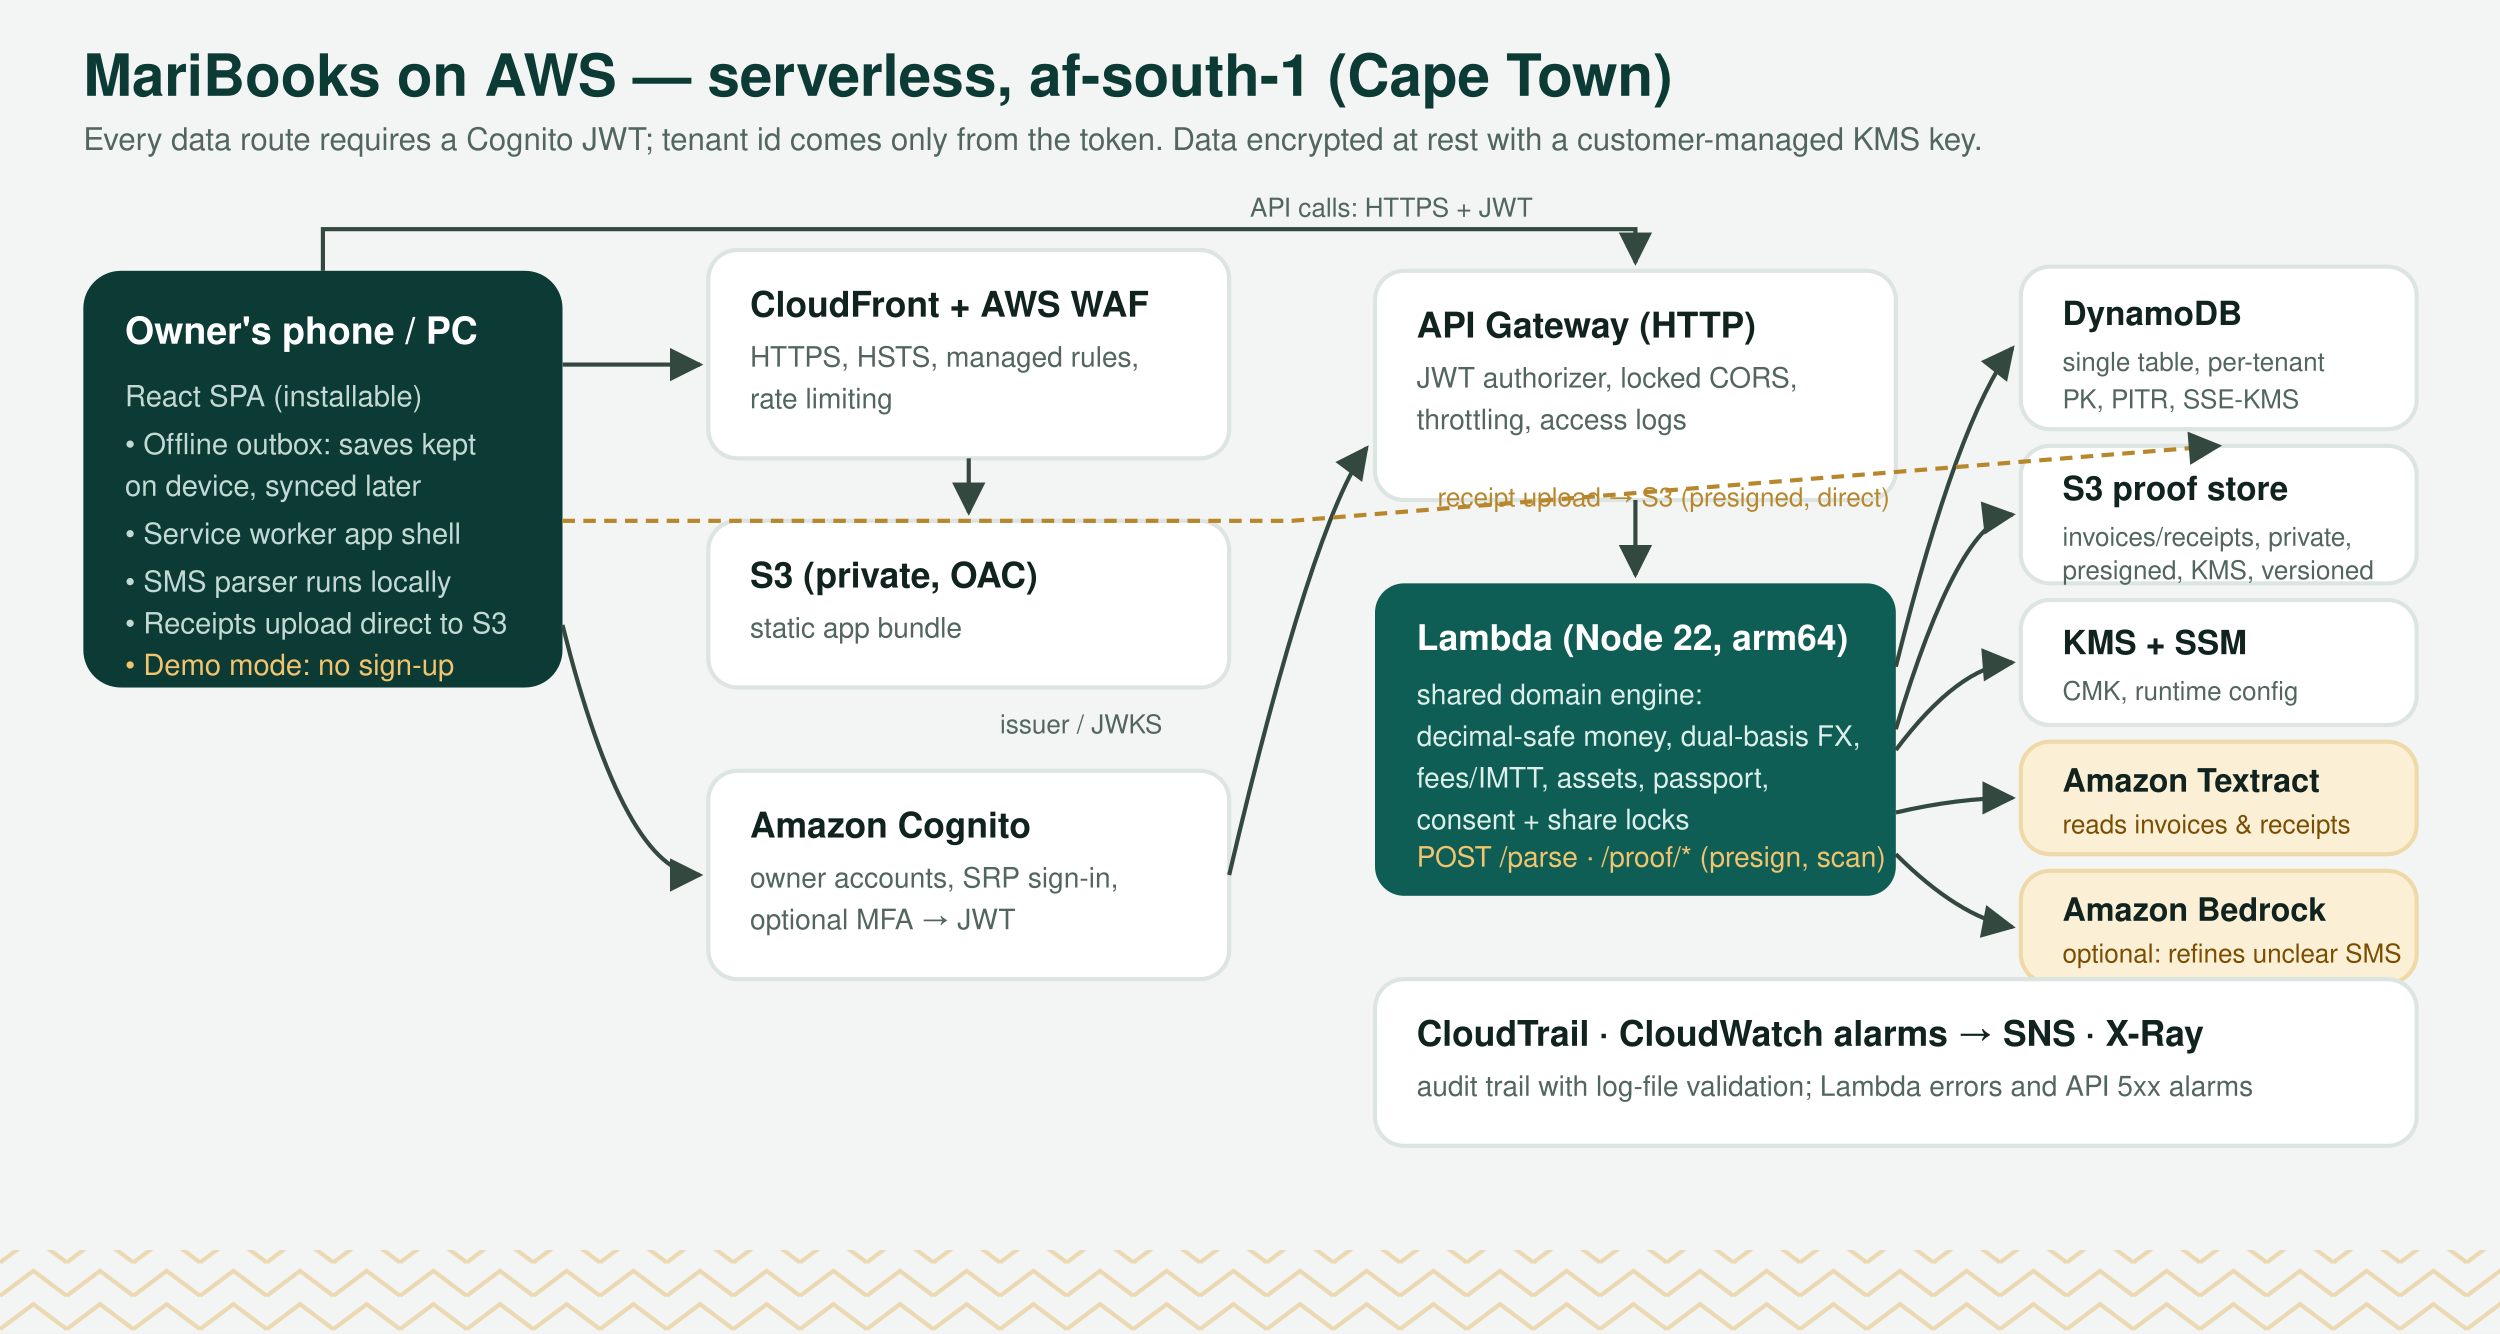
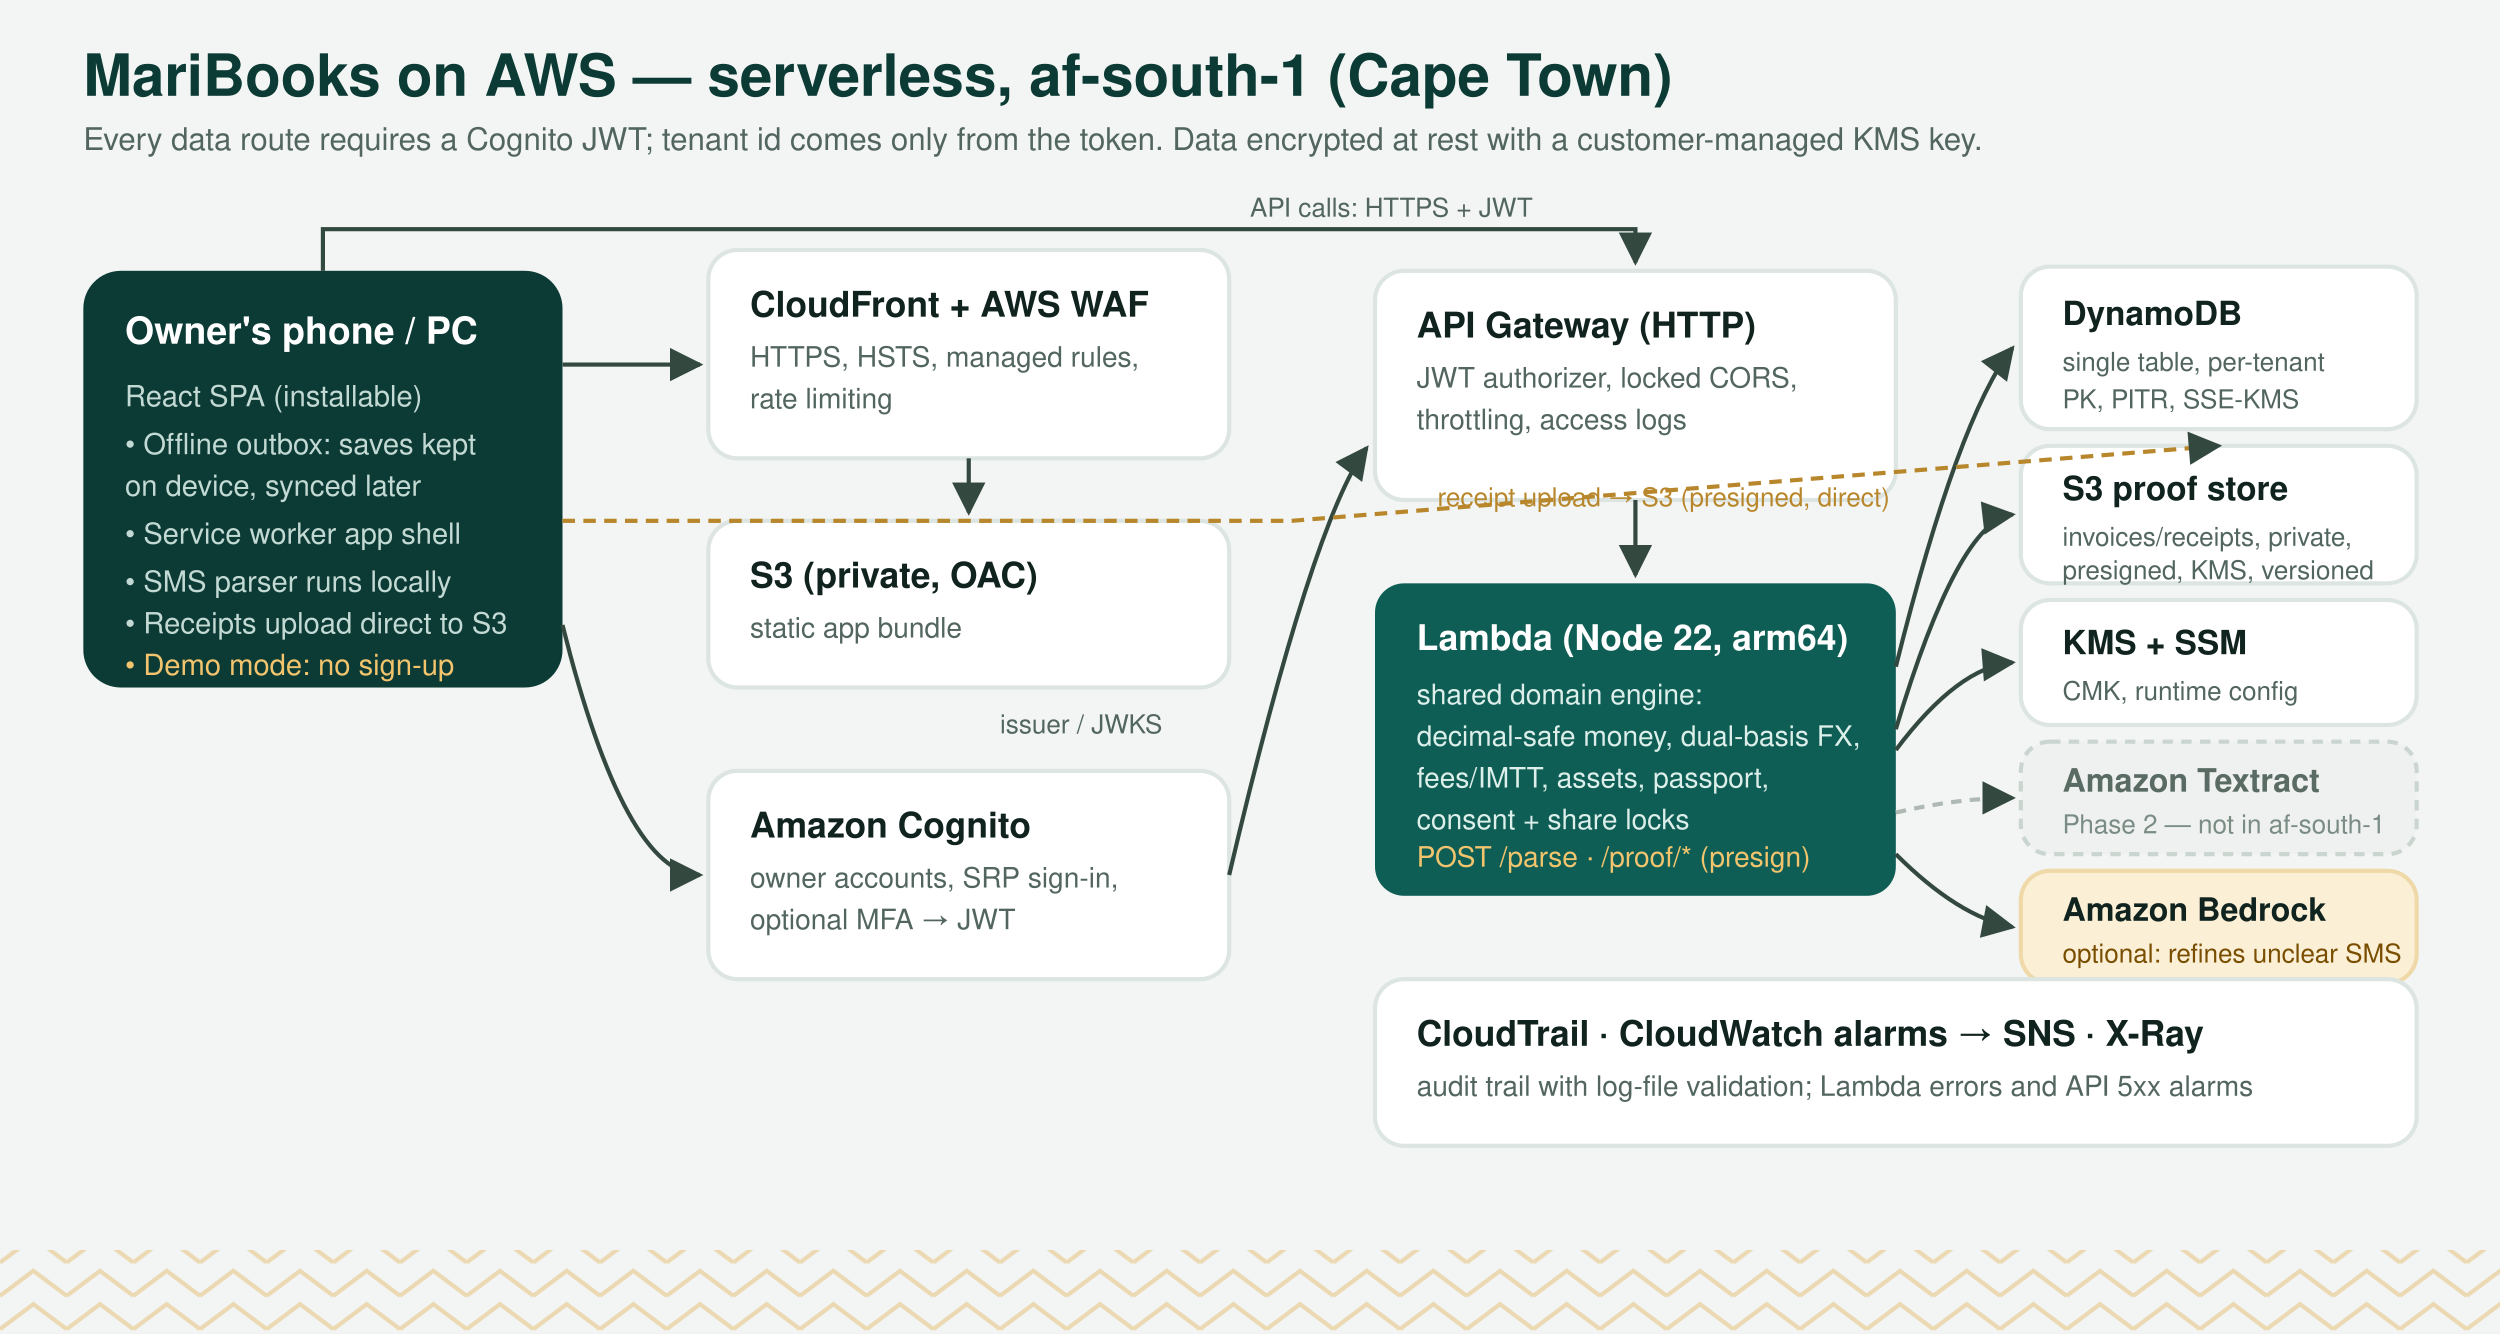
<svg xmlns="http://www.w3.org/2000/svg" width="1200" height="640" viewBox="0 0 1200 640" font-family="Helvetica, Arial, sans-serif">
  <rect width="1200" height="640" fill="#F2F5F3" />
  <defs>
    <marker id="a" viewBox="0 0 10 10" refX="9" refY="5" markerWidth="8" markerHeight="8" orient="auto">
      <path d="M0 0L10 5L0 10z" fill="#33483F" />
    </marker>
    <pattern id="chev" width="32" height="16" patternUnits="userSpaceOnUse">
      <path d="M0 14 L16 2 L32 14" fill="none" stroke="#E0A43A" stroke-opacity="0.35" stroke-width="2" />
    </pattern>
  </defs>
  <rect x="0" y="600" width="1200" height="40" fill="url(#chev)" />
  <text x="40" y="46" font-size="28" font-weight="700" fill="#0C3A35">MariBooks on AWS — serverless, af-south-1 (Cape Town)</text>
  <text x="40" y="72" font-size="15" fill="#52665F">Every data route requires a Cognito JWT; tenant id comes only from the token. Data encrypted at rest with a customer-managed KMS key.</text>
  <rect x="40" y="130" width="230" height="200" rx="18" fill="#0C3A35" />
  <text x="60" y="165" font-size="18" font-weight="700" fill="#fff">Owner's phone / PC</text>
  <text x="60" y="195" font-size="14" fill="#C3D9D3">React SPA (installable)</text>
  <text x="60" y="218" font-size="14" fill="#C3D9D3">• Offline outbox: saves kept</text>
  <text x="60" y="238" font-size="14" fill="#C3D9D3">  on device, synced later</text>
  <text x="60" y="261" font-size="14" fill="#C3D9D3">• Service worker app shell</text>
  <text x="60" y="284" font-size="14" fill="#C3D9D3">• SMS parser runs locally</text>
  <text x="60" y="304" font-size="14" fill="#C3D9D3">• Receipts upload direct to S3</text>
  <text x="60" y="324" font-size="14" fill="#F2C46D">• Demo mode: no sign-up</text>
  <rect x="340" y="120" width="250" height="100" rx="14" fill="#fff" stroke="#DCE5E1" stroke-width="2" />
  <text x="360" y="152" font-size="17" font-weight="700" fill="#10231F">CloudFront + AWS WAF</text>
  <text x="360" y="176" font-size="13.5" fill="#52665F">HTTPS, HSTS, managed rules,</text>
  <text x="360" y="196" font-size="13.5" fill="#52665F">rate limiting</text>
  <rect x="340" y="250" width="250" height="80" rx="14" fill="#fff" stroke="#DCE5E1" stroke-width="2" />
  <text x="360" y="282" font-size="17" font-weight="700" fill="#10231F">S3 (private, OAC)</text>
  <text x="360" y="306" font-size="13.5" fill="#52665F">static app bundle</text>
  <rect x="340" y="370" width="250" height="100" rx="14" fill="#fff" stroke="#DCE5E1" stroke-width="2" />
  <text x="360" y="402" font-size="17" font-weight="700" fill="#10231F">Amazon Cognito</text>
  <text x="360" y="426" font-size="13.5" fill="#52665F">owner accounts, SRP sign-in,</text>
  <text x="360" y="446" font-size="13.5" fill="#52665F">optional MFA → JWT</text>
  <rect x="660" y="130" width="250" height="110" rx="14" fill="#fff" stroke="#DCE5E1" stroke-width="2" />
  <text x="680" y="162" font-size="17" font-weight="700" fill="#10231F">API Gateway (HTTP)</text>
  <text x="680" y="186" font-size="13.5" fill="#52665F">JWT authorizer, locked CORS,</text>
  <text x="680" y="206" font-size="13.5" fill="#52665F">throttling, access logs</text>
  <rect x="660" y="280" width="250" height="150" rx="14" fill="#0F5E55" />
  <text x="680" y="312" font-size="17" font-weight="700" fill="#fff">Lambda (Node 22, arm64)</text>
  <text x="680" y="338" font-size="13.5" fill="#DCEFEA">shared domain engine:</text>
  <text x="680" y="358" font-size="13.5" fill="#DCEFEA">decimal-safe money, dual-basis FX,</text>
  <text x="680" y="378" font-size="13.5" fill="#DCEFEA">fees/IMTT, assets, passport,</text>
  <text x="680" y="398" font-size="13.5" fill="#DCEFEA">consent + share locks</text>
-   <text x="680" y="416" font-size="13.5" fill="#F2C46D">POST /parse · /proof/* (presign, scan)</text>
+   <text x="680" y="416" font-size="13.5" fill="#F2C46D">POST /parse · /proof/* (presign)</text>
  <rect x="970" y="128" width="190" height="78" rx="14" fill="#fff" stroke="#DCE5E1" stroke-width="2" />
  <text x="990" y="156" font-size="16" font-weight="700" fill="#10231F">DynamoDB</text>
  <text x="990" y="178" font-size="12.5" fill="#52665F">single table, per-tenant</text>
  <text x="990" y="196" font-size="12.5" fill="#52665F">PK, PITR, SSE-KMS</text>
  <rect x="970" y="214" width="190" height="66" rx="14" fill="#fff" stroke="#DCE5E1" stroke-width="2" />
  <text x="990" y="240" font-size="16" font-weight="700" fill="#10231F">S3 proof store</text>
  <text x="990" y="262" font-size="12.5" fill="#52665F">invoices/receipts, private,</text>
  <text x="990" y="278" font-size="12.5" fill="#52665F">presigned, KMS, versioned</text>
  <rect x="970" y="288" width="190" height="60" rx="14" fill="#fff" stroke="#DCE5E1" stroke-width="2" />
  <text x="990" y="314" font-size="16" font-weight="700" fill="#10231F">KMS + SSM</text>
  <text x="990" y="336" font-size="12.5" fill="#52665F">CMK, runtime config</text>
-   <rect x="970" y="356" width="190" height="54" rx="14" fill="#FBEFD6" stroke="#F0D9A8" stroke-width="2" />
-   <text x="990" y="380" font-size="15.5" font-weight="700" fill="#10231F">Amazon Textract</text>
-   <text x="990" y="400" font-size="12.5" fill="#7A4E00">reads invoices &amp; receipts</text>
+   <rect x="970" y="356" width="190" height="54" rx="14" fill="#EEF1EF" stroke="#CBD5D0" stroke-width="2" stroke-dasharray="5 4" />
+   <text x="990" y="380" font-size="15.5" font-weight="700" fill="#5A6B64">Amazon Textract</text>
+   <text x="990" y="400" font-size="12.5" fill="#7A8C84">Phase 2 — not in af-south-1</text>
  <rect x="970" y="418" width="190" height="54" rx="14" fill="#FBEFD6" stroke="#F0D9A8" stroke-width="2" />
  <text x="990" y="442" font-size="15.5" font-weight="700" fill="#10231F">Amazon Bedrock</text>
  <text x="990" y="462" font-size="12.5" fill="#7A4E00">optional: refines unclear SMS</text>
  <rect x="660" y="470" width="500" height="80" rx="14" fill="#fff" stroke="#DCE5E1" stroke-width="2" />
  <text x="680" y="502" font-size="17" font-weight="700" fill="#10231F">CloudTrail · CloudWatch alarms → SNS · X-Ray</text>
  <text x="680" y="526" font-size="13.5" fill="#52665F">audit trail with log-file validation; Lambda errors and API 5xx alarms</text>
  <g stroke="#33483F" stroke-width="2" fill="none" marker-end="url(#a)">
    <path d="M270 175 H336" />
    <path d="M465 220 V246" />
    <path d="M270 300 Q300 420 336 420" />
    <path d="M155 130 V110 H785 V126" />
    <path d="M785 240 V276" />
    <path d="M910 320 Q940 200 966 167" />
    <path d="M910 350 Q940 250 966 247" />
    <path d="M910 360 Q940 320 966 318" />
-     <path d="M910 390 Q940 383 966 383" />
    <path d="M910 410 Q940 440 966 445" />
    <path d="M590 420 Q630 250 656 215" />
  </g>
  <g stroke="#B8862B" stroke-width="2" fill="none" marker-end="url(#a)" stroke-dasharray="6 4">
    <path d="M270 250 Q620 250 620 250 T1065 214" />
  </g>
+   <g stroke="#AEB9B4" stroke-width="2" fill="none" marker-end="url(#a)" stroke-dasharray="5 4">
+     <path d="M910 390 Q940 383 966 383" />
+   </g>
  <text x="600" y="104" font-size="12.5" fill="#52665F">API calls: HTTPS + JWT</text>
  <text x="690" y="243" font-size="12.5" fill="#B8862B">receipt upload → S3 (presigned, direct)</text>
  <text x="480" y="352" font-size="12.5" fill="#52665F">issuer / JWKS</text>
</svg>
